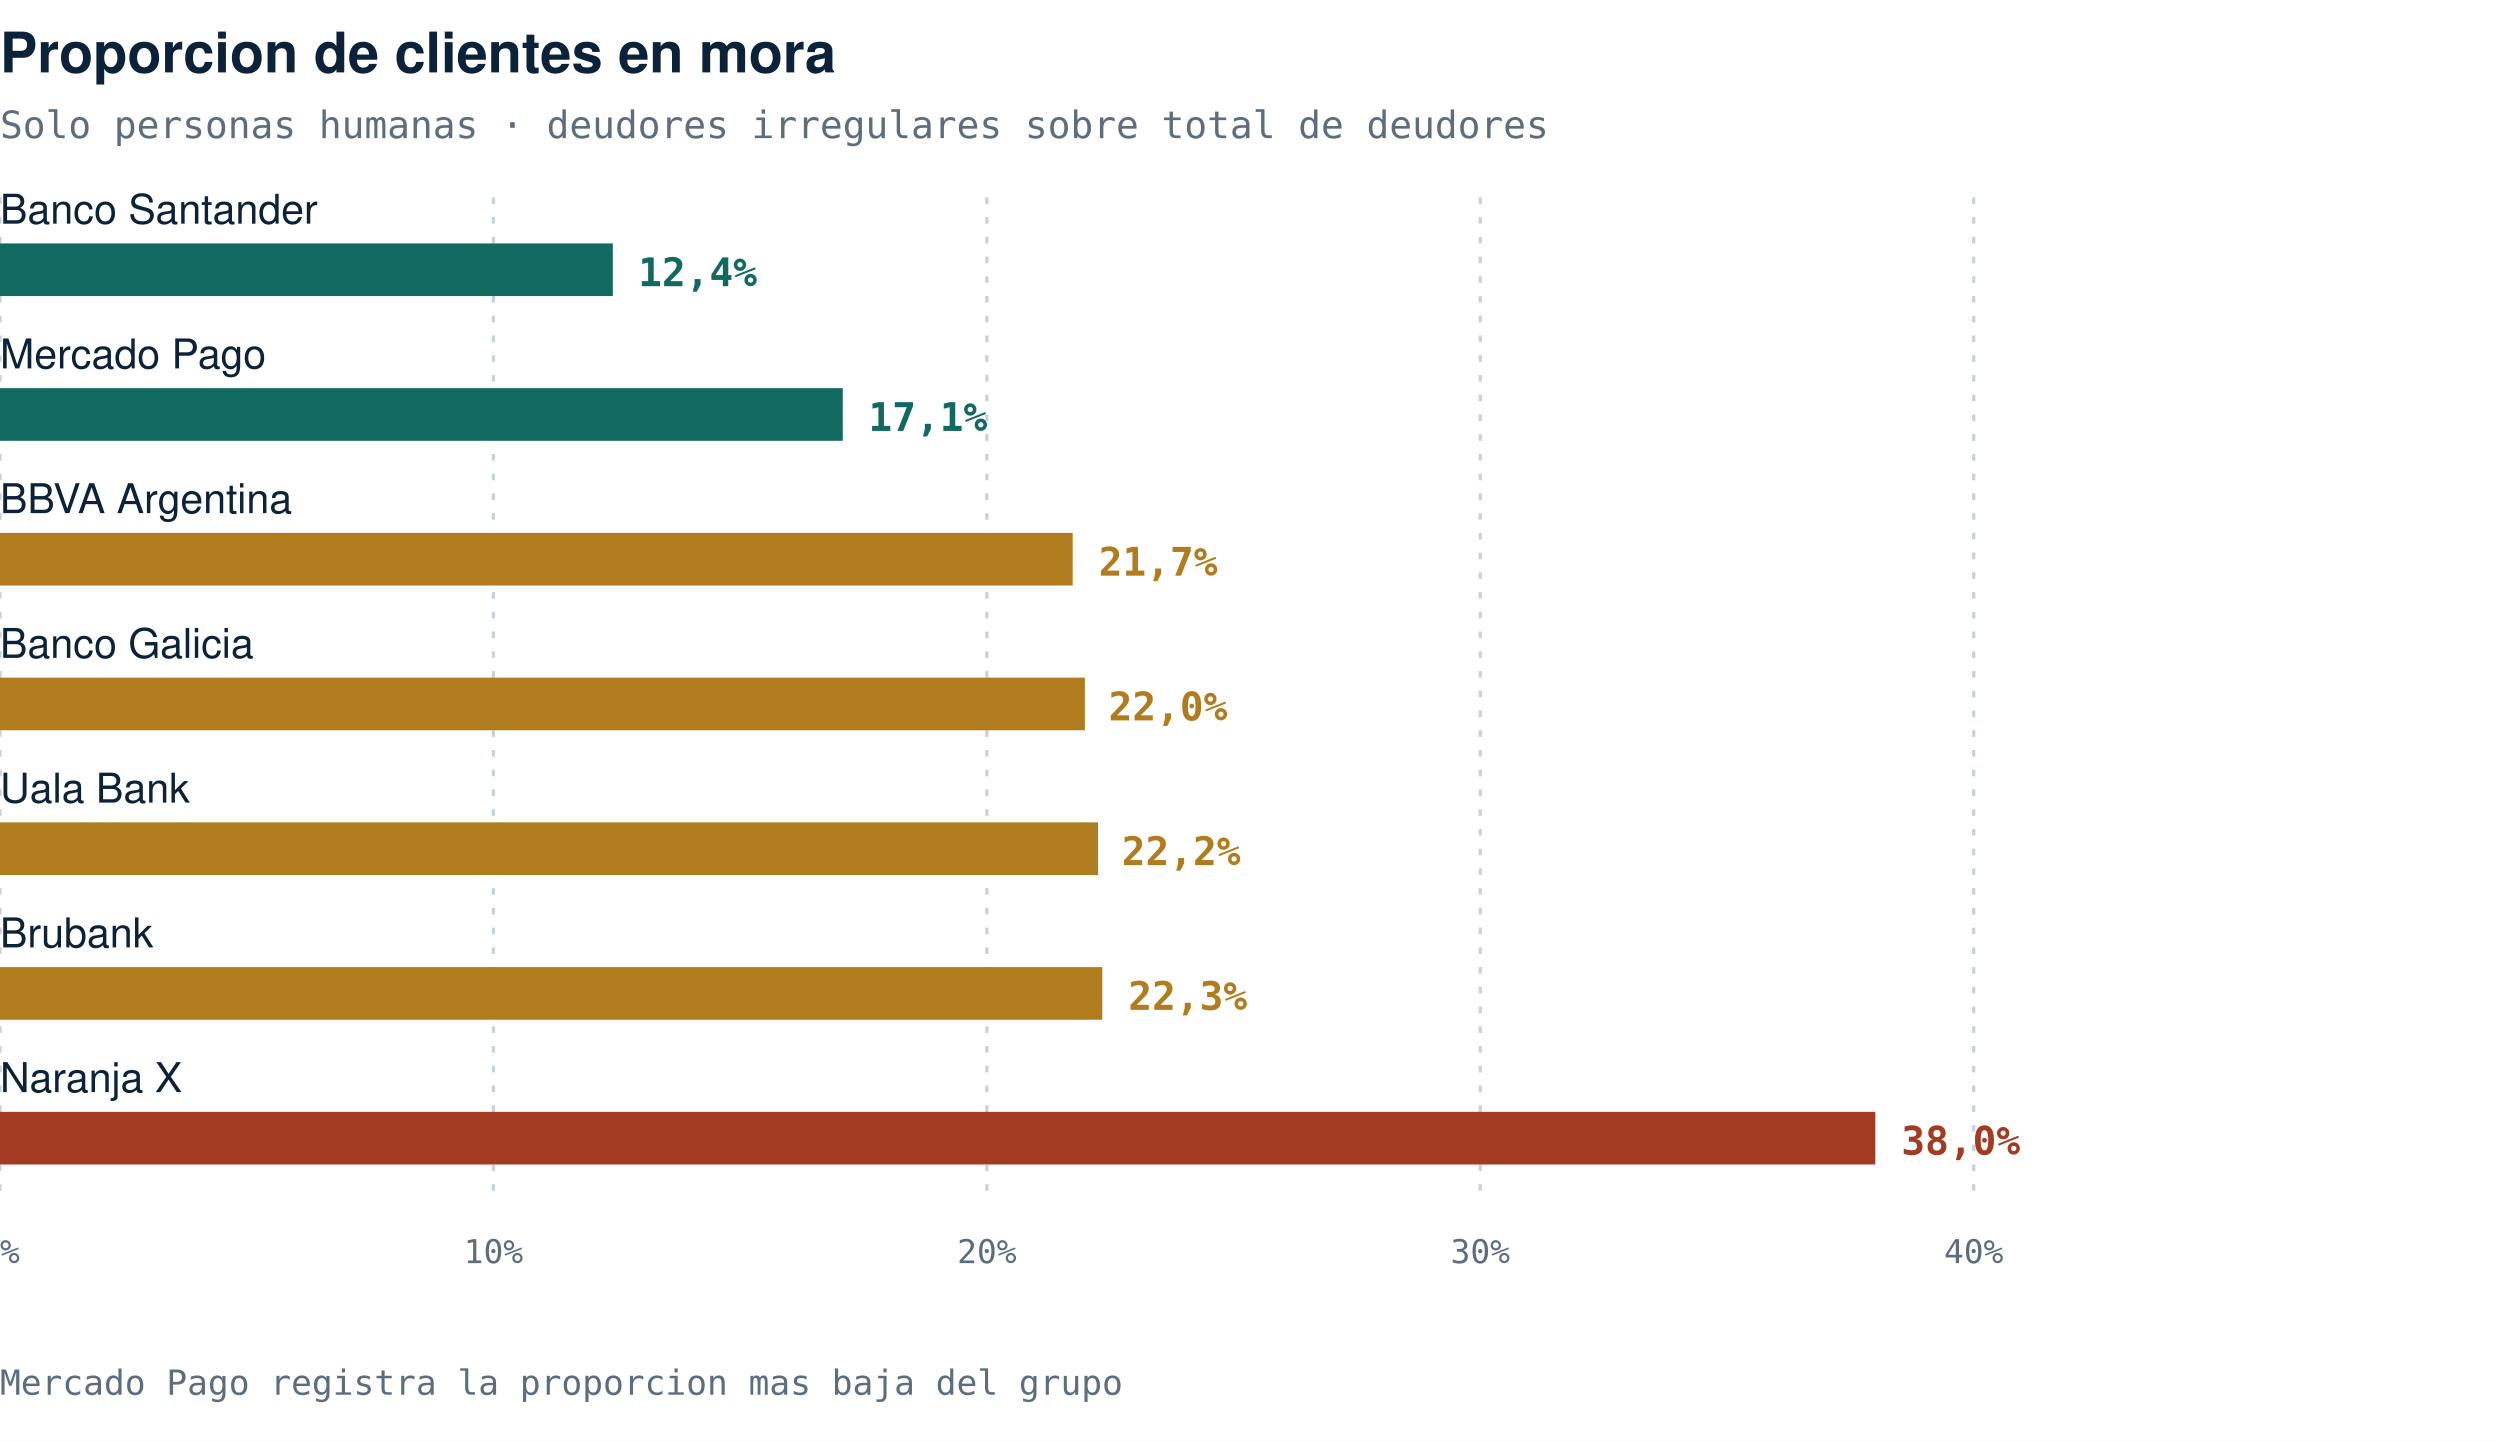
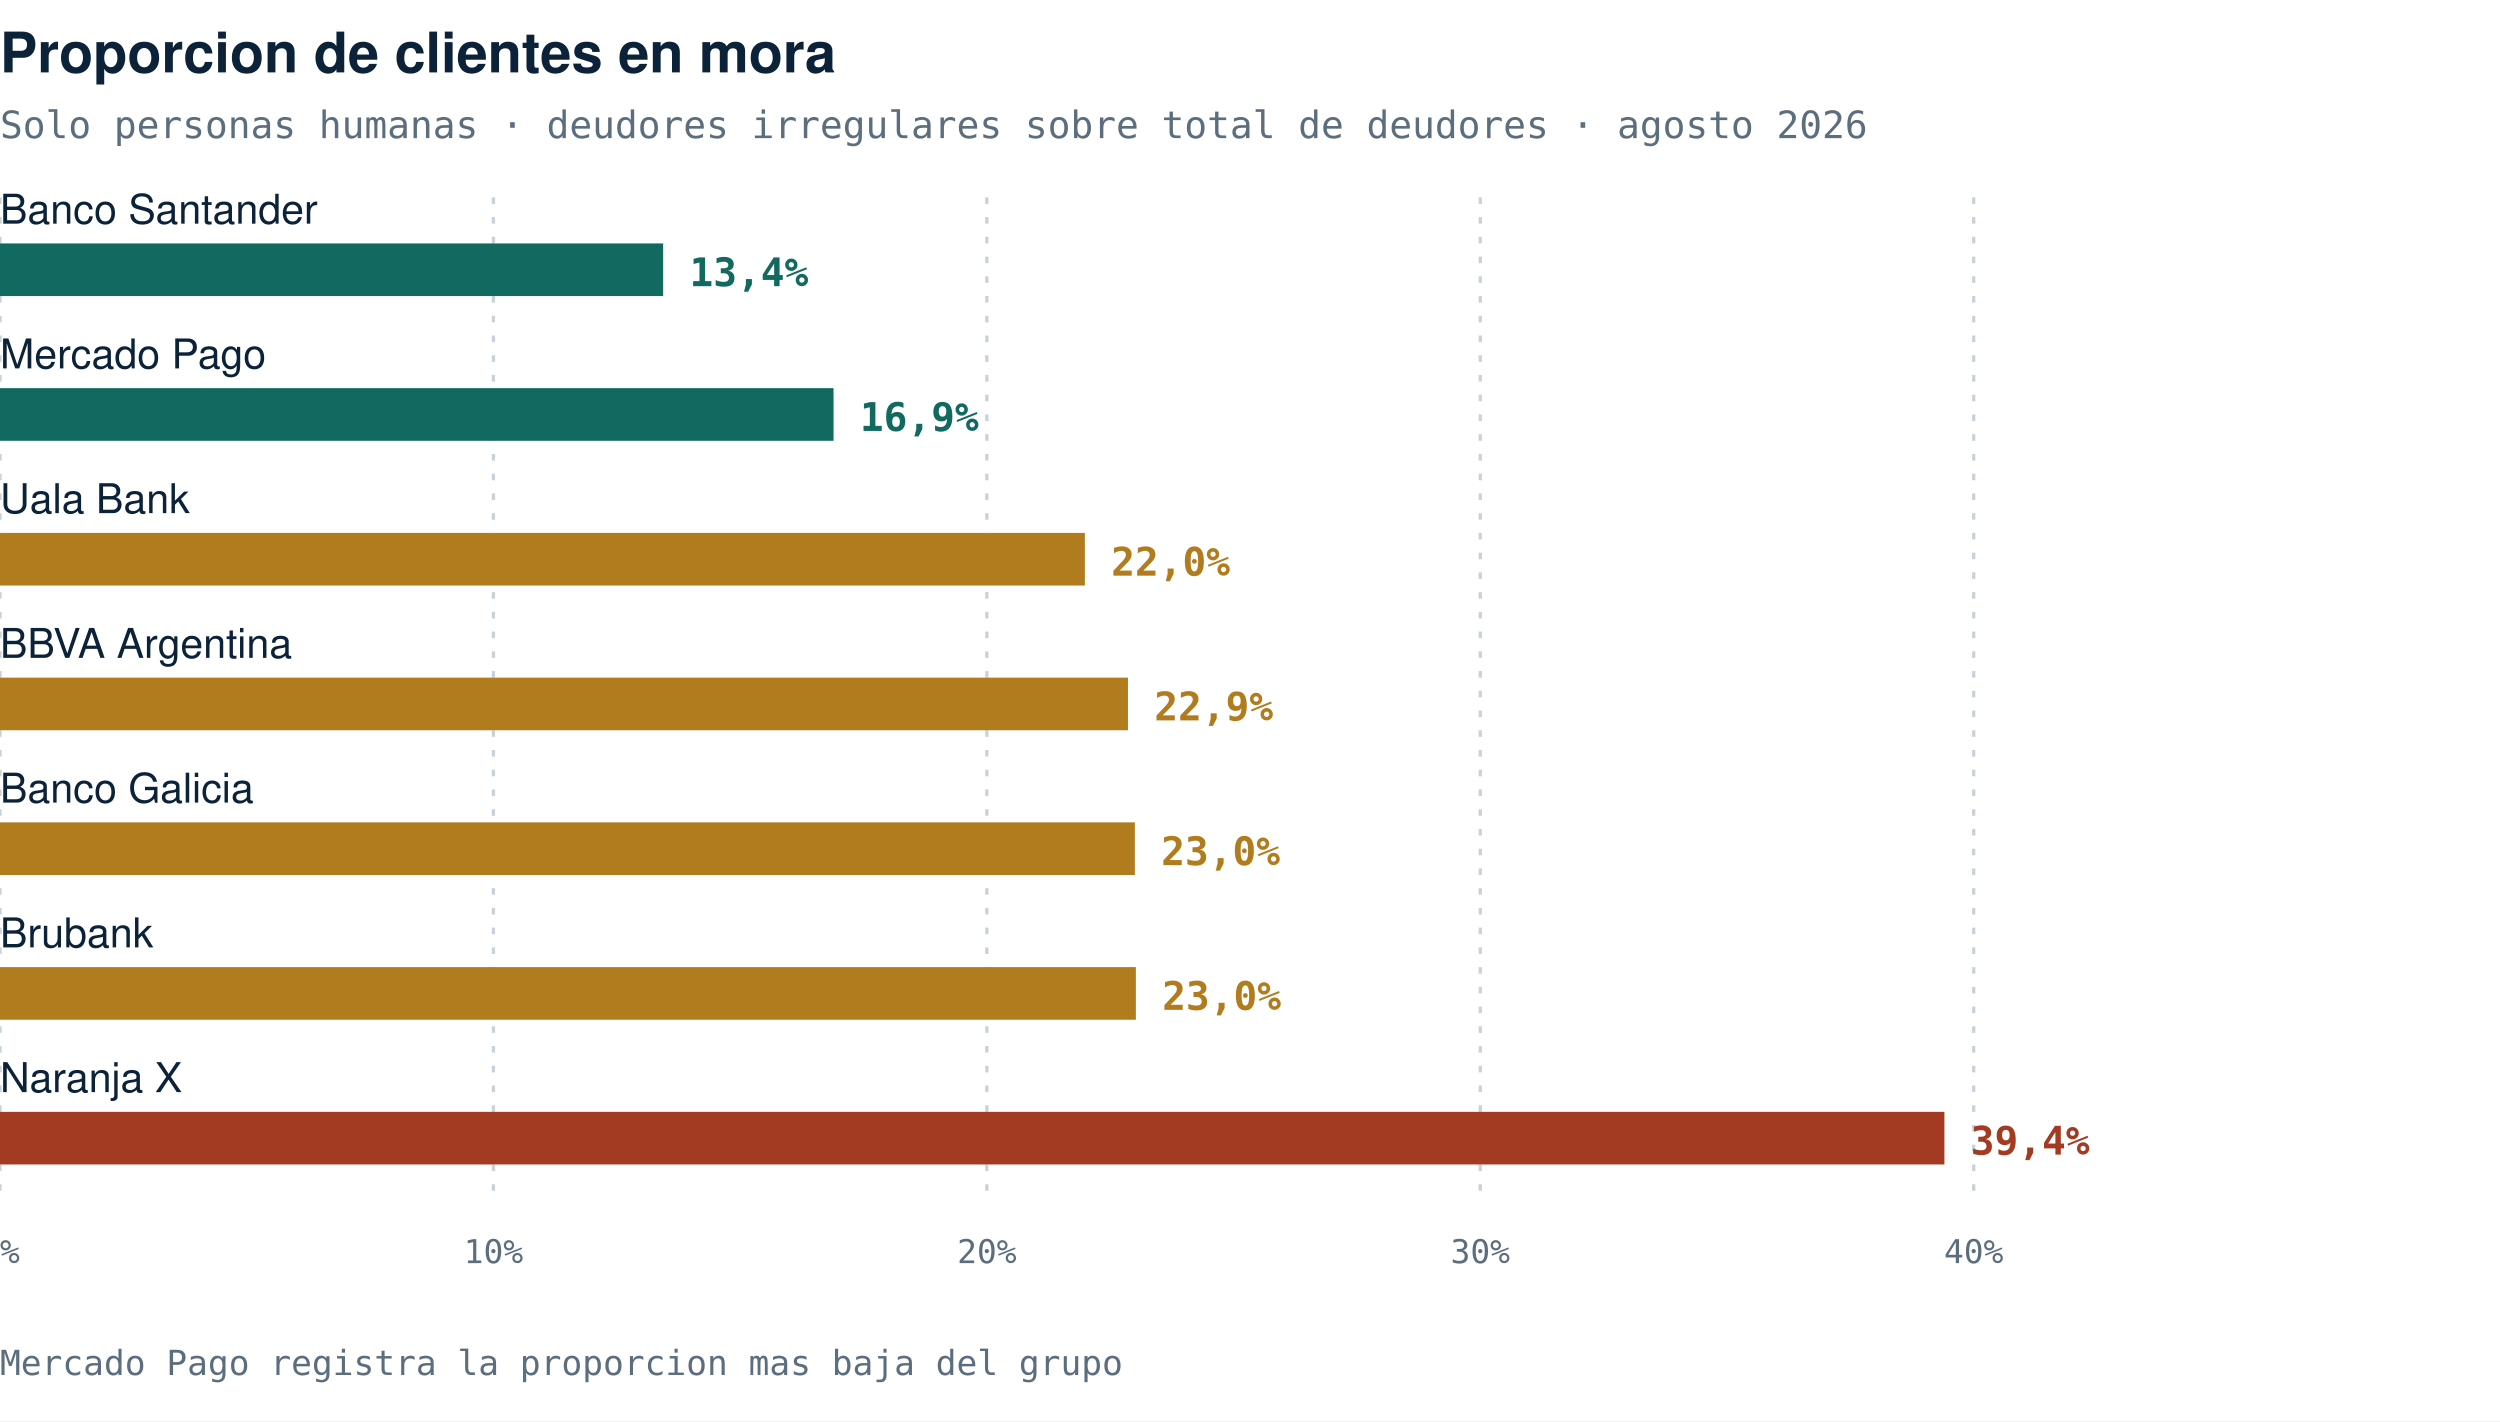
- <svg xmlns="http://www.w3.org/2000/svg" viewBox="0 0 760 438" font-family="Helvetica, Arial, sans-serif">
-   <rect width="760" height="438" fill="#FFFFFF" />
+ <svg xmlns="http://www.w3.org/2000/svg" viewBox="0 0 760 432" font-family="Helvetica, Arial, sans-serif">
+   <rect width="760" height="432" fill="#FFFFFF" />
  <text x="0" y="22" font-size="17" font-weight="700" fill="#0B2239">Proporcion de clientes en mora</text>
-   <text x="0" y="42" font-size="11.5" fill="#5C6E7E" font-family="'IBM Plex Mono', 'DejaVu Sans Mono', monospace">Solo personas humanas · deudores irregulares sobre total de deudores</text>
+   <text x="0" y="42" font-size="11.5" fill="#5C6E7E" font-family="'IBM Plex Mono', 'DejaVu Sans Mono', monospace">Solo personas humanas · deudores irregulares sobre total de deudores · agosto 2026</text>
  <line x1="0" y1="60" x2="0" y2="366" stroke="#C7D2DA" stroke-width="1" stroke-dasharray="2 4" />
  <text x="0" y="384" font-size="10" fill="#5C6E7E" font-family="'IBM Plex Mono', 'DejaVu Sans Mono', monospace" text-anchor="middle">0%</text>
  <line x1="150" y1="60" x2="150" y2="366" stroke="#C7D2DA" stroke-width="1" stroke-dasharray="2 4" />
  <text x="150" y="384" font-size="10" fill="#5C6E7E" font-family="'IBM Plex Mono', 'DejaVu Sans Mono', monospace" text-anchor="middle">10%</text>
  <line x1="300" y1="60" x2="300" y2="366" stroke="#C7D2DA" stroke-width="1" stroke-dasharray="2 4" />
  <text x="300" y="384" font-size="10" fill="#5C6E7E" font-family="'IBM Plex Mono', 'DejaVu Sans Mono', monospace" text-anchor="middle">20%</text>
  <line x1="450" y1="60" x2="450" y2="366" stroke="#C7D2DA" stroke-width="1" stroke-dasharray="2 4" />
  <text x="450" y="384" font-size="10" fill="#5C6E7E" font-family="'IBM Plex Mono', 'DejaVu Sans Mono', monospace" text-anchor="middle">30%</text>
  <line x1="600" y1="60" x2="600" y2="366" stroke="#C7D2DA" stroke-width="1" stroke-dasharray="2 4" />
  <text x="600" y="384" font-size="10" fill="#5C6E7E" font-family="'IBM Plex Mono', 'DejaVu Sans Mono', monospace" text-anchor="middle">40%</text>
  <text x="0" y="68" font-size="12.5" font-weight="500" fill="#0B2239">Banco Santander</text>
-   <rect x="0" y="74" width="186.3" height="16" fill="#12695F" />
-   <text x="194,3" y="87" font-size="12" font-weight="600" fill="#12695F" font-family="'IBM Plex Mono', 'DejaVu Sans Mono', monospace">12,4%</text>
+   <rect x="0" y="74" width="201.6" height="16" fill="#12695F" />
+   <text x="209.6" y="87" font-size="12" font-weight="600" fill="#12695F" font-family="'IBM Plex Mono', 'DejaVu Sans Mono', monospace">13,4%</text>
  <text x="0" y="112" font-size="12.5" font-weight="500" fill="#0B2239">Mercado Pago</text>
-   <rect x="0" y="118" width="256.2" height="16" fill="#12695F" />
-   <text x="264,2" y="131" font-size="12" font-weight="600" fill="#12695F" font-family="'IBM Plex Mono', 'DejaVu Sans Mono', monospace">17,1%</text>
-   <text x="0" y="156" font-size="12.5" font-weight="500" fill="#0B2239">BBVA Argentina</text>
-   <rect x="0" y="162" width="326.1" height="16" fill="#B07C1E" />
-   <text x="334,1" y="175" font-size="12" font-weight="600" fill="#B07C1E" font-family="'IBM Plex Mono', 'DejaVu Sans Mono', monospace">21,7%</text>
-   <text x="0" y="200" font-size="12.5" font-weight="500" fill="#0B2239">Banco Galicia</text>
-   <rect x="0" y="206" width="329.8" height="16" fill="#B07C1E" />
-   <text x="337,8" y="219" font-size="12" font-weight="600" fill="#B07C1E" font-family="'IBM Plex Mono', 'DejaVu Sans Mono', monospace">22,0%</text>
-   <text x="0" y="244" font-size="12.5" font-weight="500" fill="#0B2239">Uala Bank</text>
-   <rect x="0" y="250" width="333.8" height="16" fill="#B07C1E" />
-   <text x="341,8" y="263" font-size="12" font-weight="600" fill="#B07C1E" font-family="'IBM Plex Mono', 'DejaVu Sans Mono', monospace">22,2%</text>
+   <rect x="0" y="118" width="253.4" height="16" fill="#12695F" />
+   <text x="261.4" y="131" font-size="12" font-weight="600" fill="#12695F" font-family="'IBM Plex Mono', 'DejaVu Sans Mono', monospace">16,9%</text>
+   <text x="0" y="156" font-size="12.5" font-weight="500" fill="#0B2239">Uala Bank</text>
+   <rect x="0" y="162" width="329.8" height="16" fill="#B07C1E" />
+   <text x="337.8" y="175" font-size="12" font-weight="600" fill="#B07C1E" font-family="'IBM Plex Mono', 'DejaVu Sans Mono', monospace">22,0%</text>
+   <text x="0" y="200" font-size="12.5" font-weight="500" fill="#0B2239">BBVA Argentina</text>
+   <rect x="0" y="206" width="342.9" height="16" fill="#B07C1E" />
+   <text x="350.9" y="219" font-size="12" font-weight="600" fill="#B07C1E" font-family="'IBM Plex Mono', 'DejaVu Sans Mono', monospace">22,9%</text>
+   <text x="0" y="244" font-size="12.5" font-weight="500" fill="#0B2239">Banco Galicia</text>
+   <rect x="0" y="250" width="345.0" height="16" fill="#B07C1E" />
+   <text x="353.0" y="263" font-size="12" font-weight="600" fill="#B07C1E" font-family="'IBM Plex Mono', 'DejaVu Sans Mono', monospace">23,0%</text>
  <text x="0" y="288" font-size="12.5" font-weight="500" fill="#0B2239">Brubank</text>
-   <rect x="0" y="294" width="335.1" height="16" fill="#B07C1E" />
-   <text x="343,1" y="307" font-size="12" font-weight="600" fill="#B07C1E" font-family="'IBM Plex Mono', 'DejaVu Sans Mono', monospace">22,3%</text>
+   <rect x="0" y="294" width="345.3" height="16" fill="#B07C1E" />
+   <text x="353.3" y="307" font-size="12" font-weight="600" fill="#B07C1E" font-family="'IBM Plex Mono', 'DejaVu Sans Mono', monospace">23,0%</text>
  <text x="0" y="332" font-size="12.5" font-weight="500" fill="#0B2239">Naranja X</text>
-   <rect x="0" y="338" width="570.1" height="16" fill="#A33B22" />
-   <text x="578,1" y="351" font-size="12" font-weight="600" fill="#A33B22" font-family="'IBM Plex Mono', 'DejaVu Sans Mono', monospace">38,0%</text>
-   <text x="0" y="424" font-size="10.5" fill="#5C6E7E" font-family="'IBM Plex Mono', 'DejaVu Sans Mono', monospace">Mercado Pago registra la proporcion mas baja del grupo</text>
+   <rect x="0" y="338" width="591.1" height="16" fill="#A33B22" />
+   <text x="599.1" y="351" font-size="12" font-weight="600" fill="#A33B22" font-family="'IBM Plex Mono', 'DejaVu Sans Mono', monospace">39,4%</text>
+   <text x="0" y="418" font-size="10.5" fill="#5C6E7E" font-family="'IBM Plex Mono', 'DejaVu Sans Mono', monospace">Mercado Pago registra la proporcion mas baja del grupo</text>
</svg>
